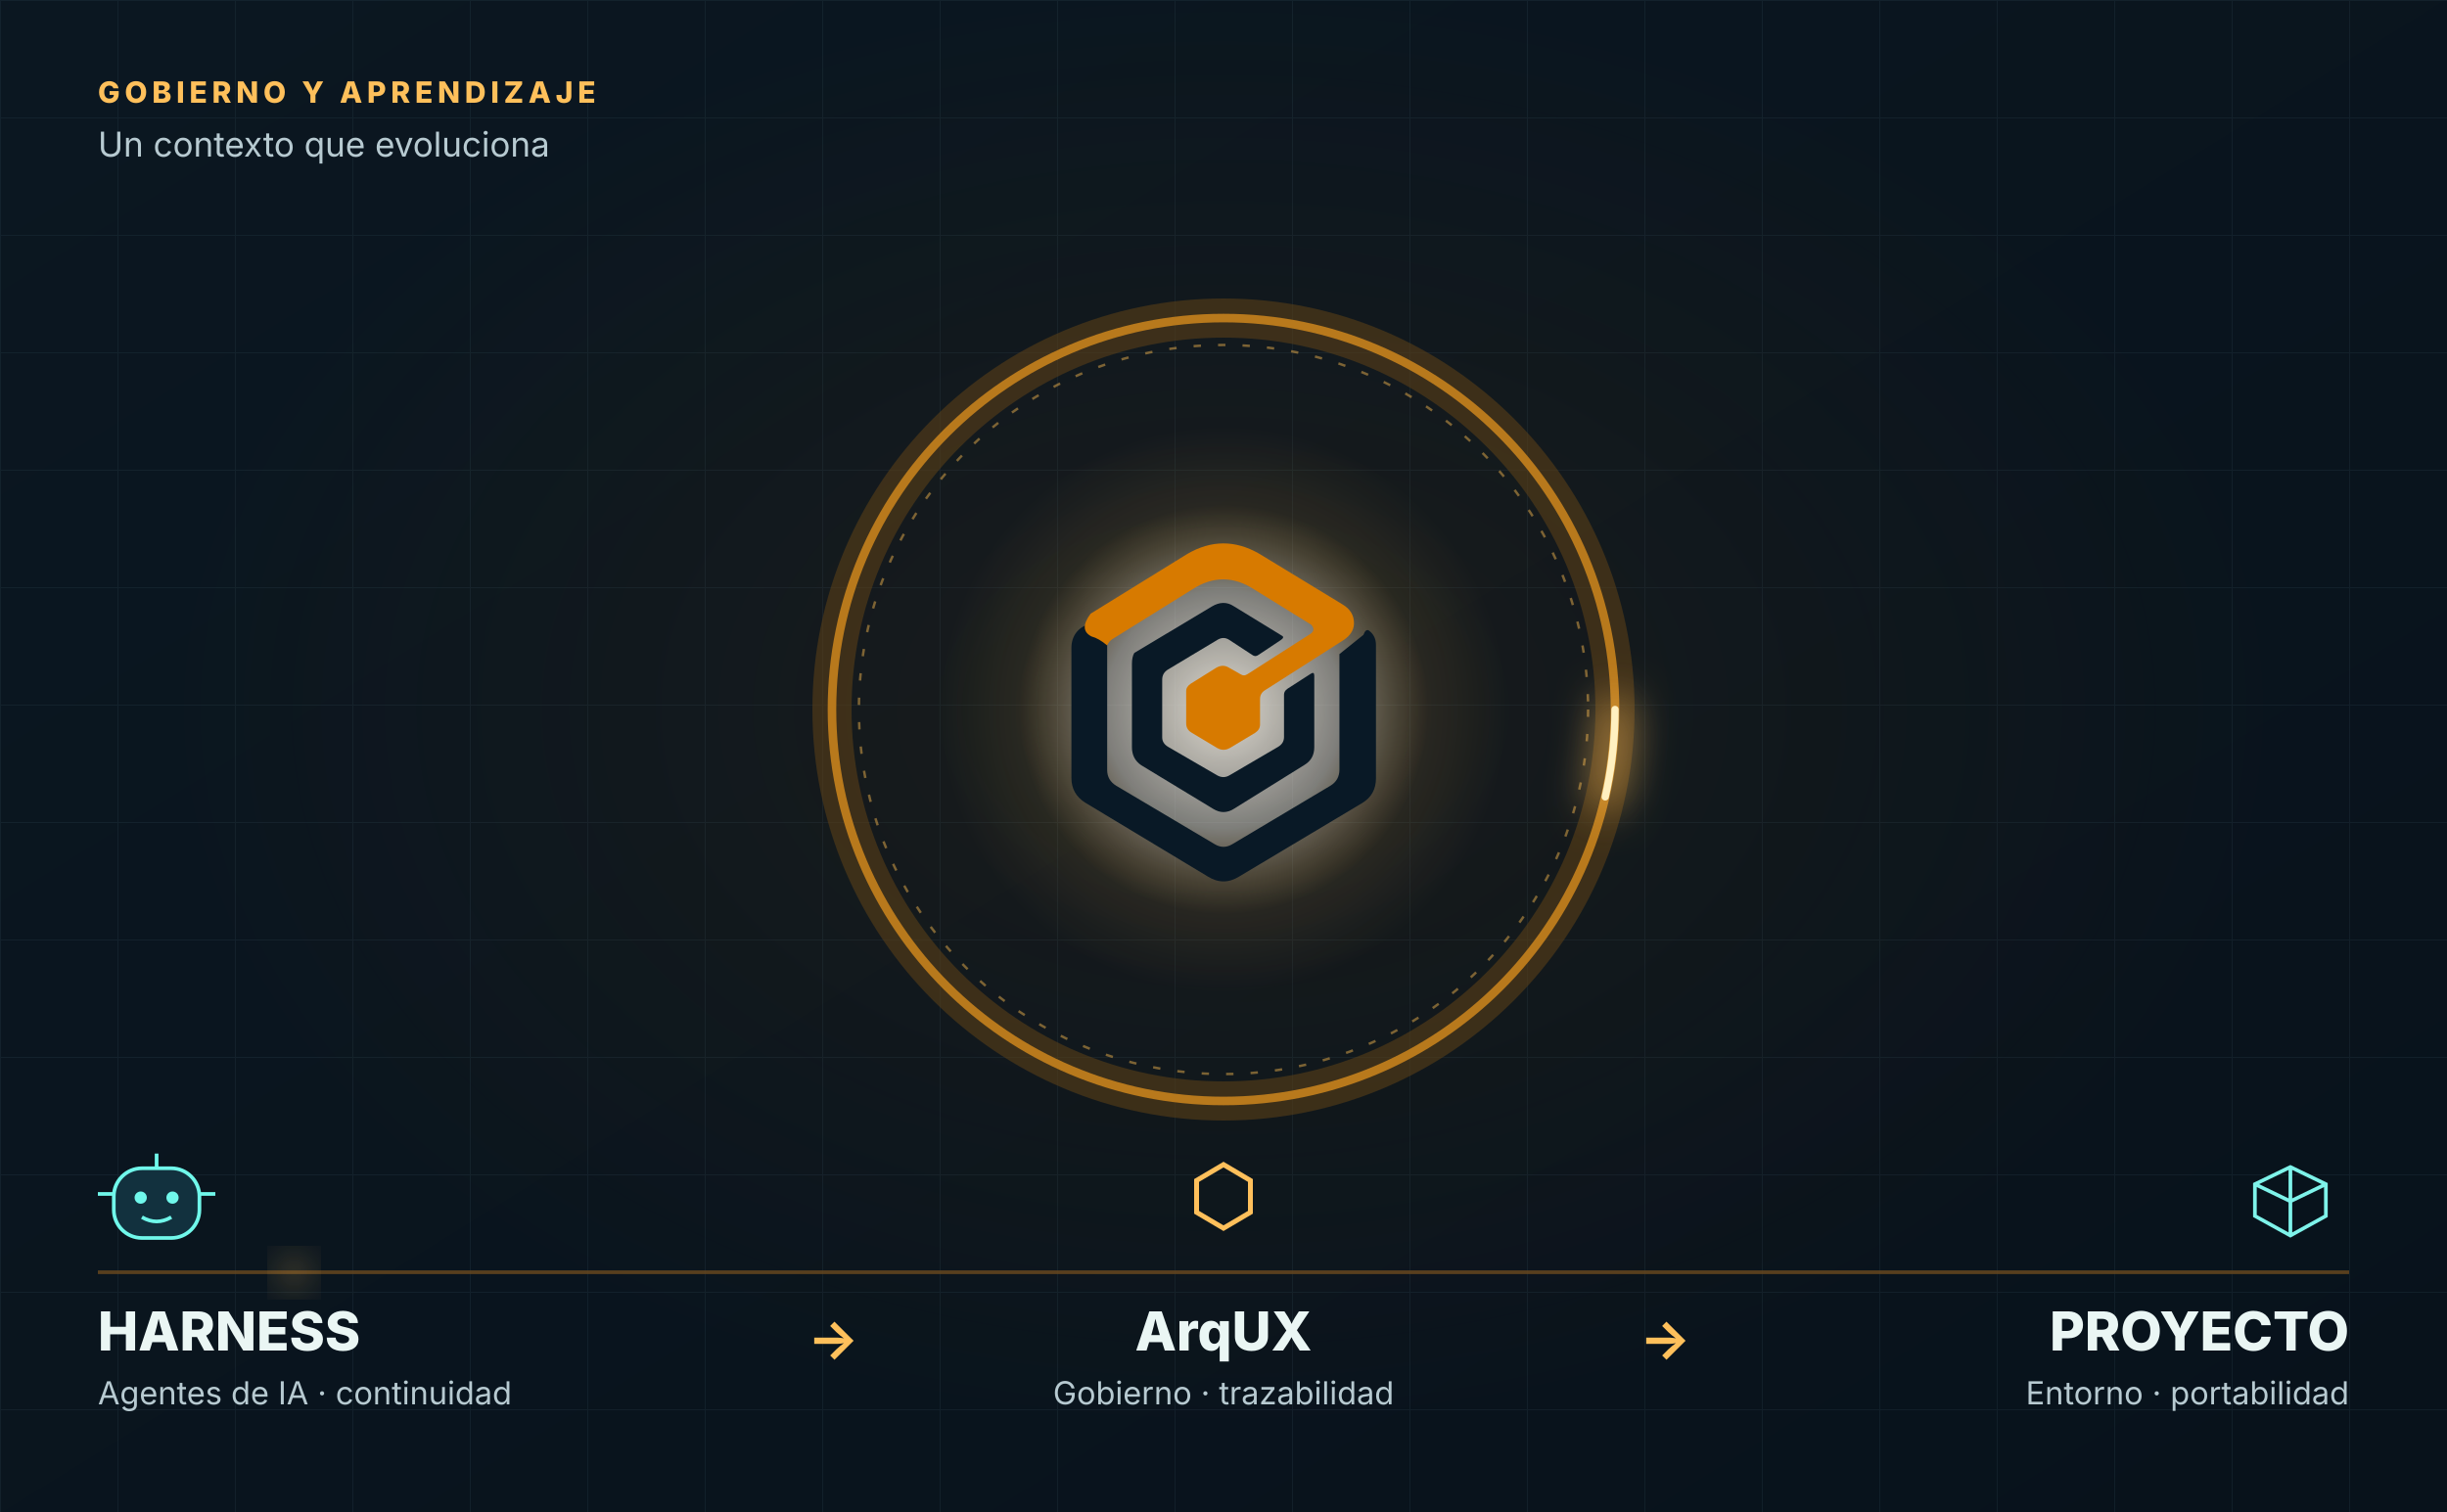
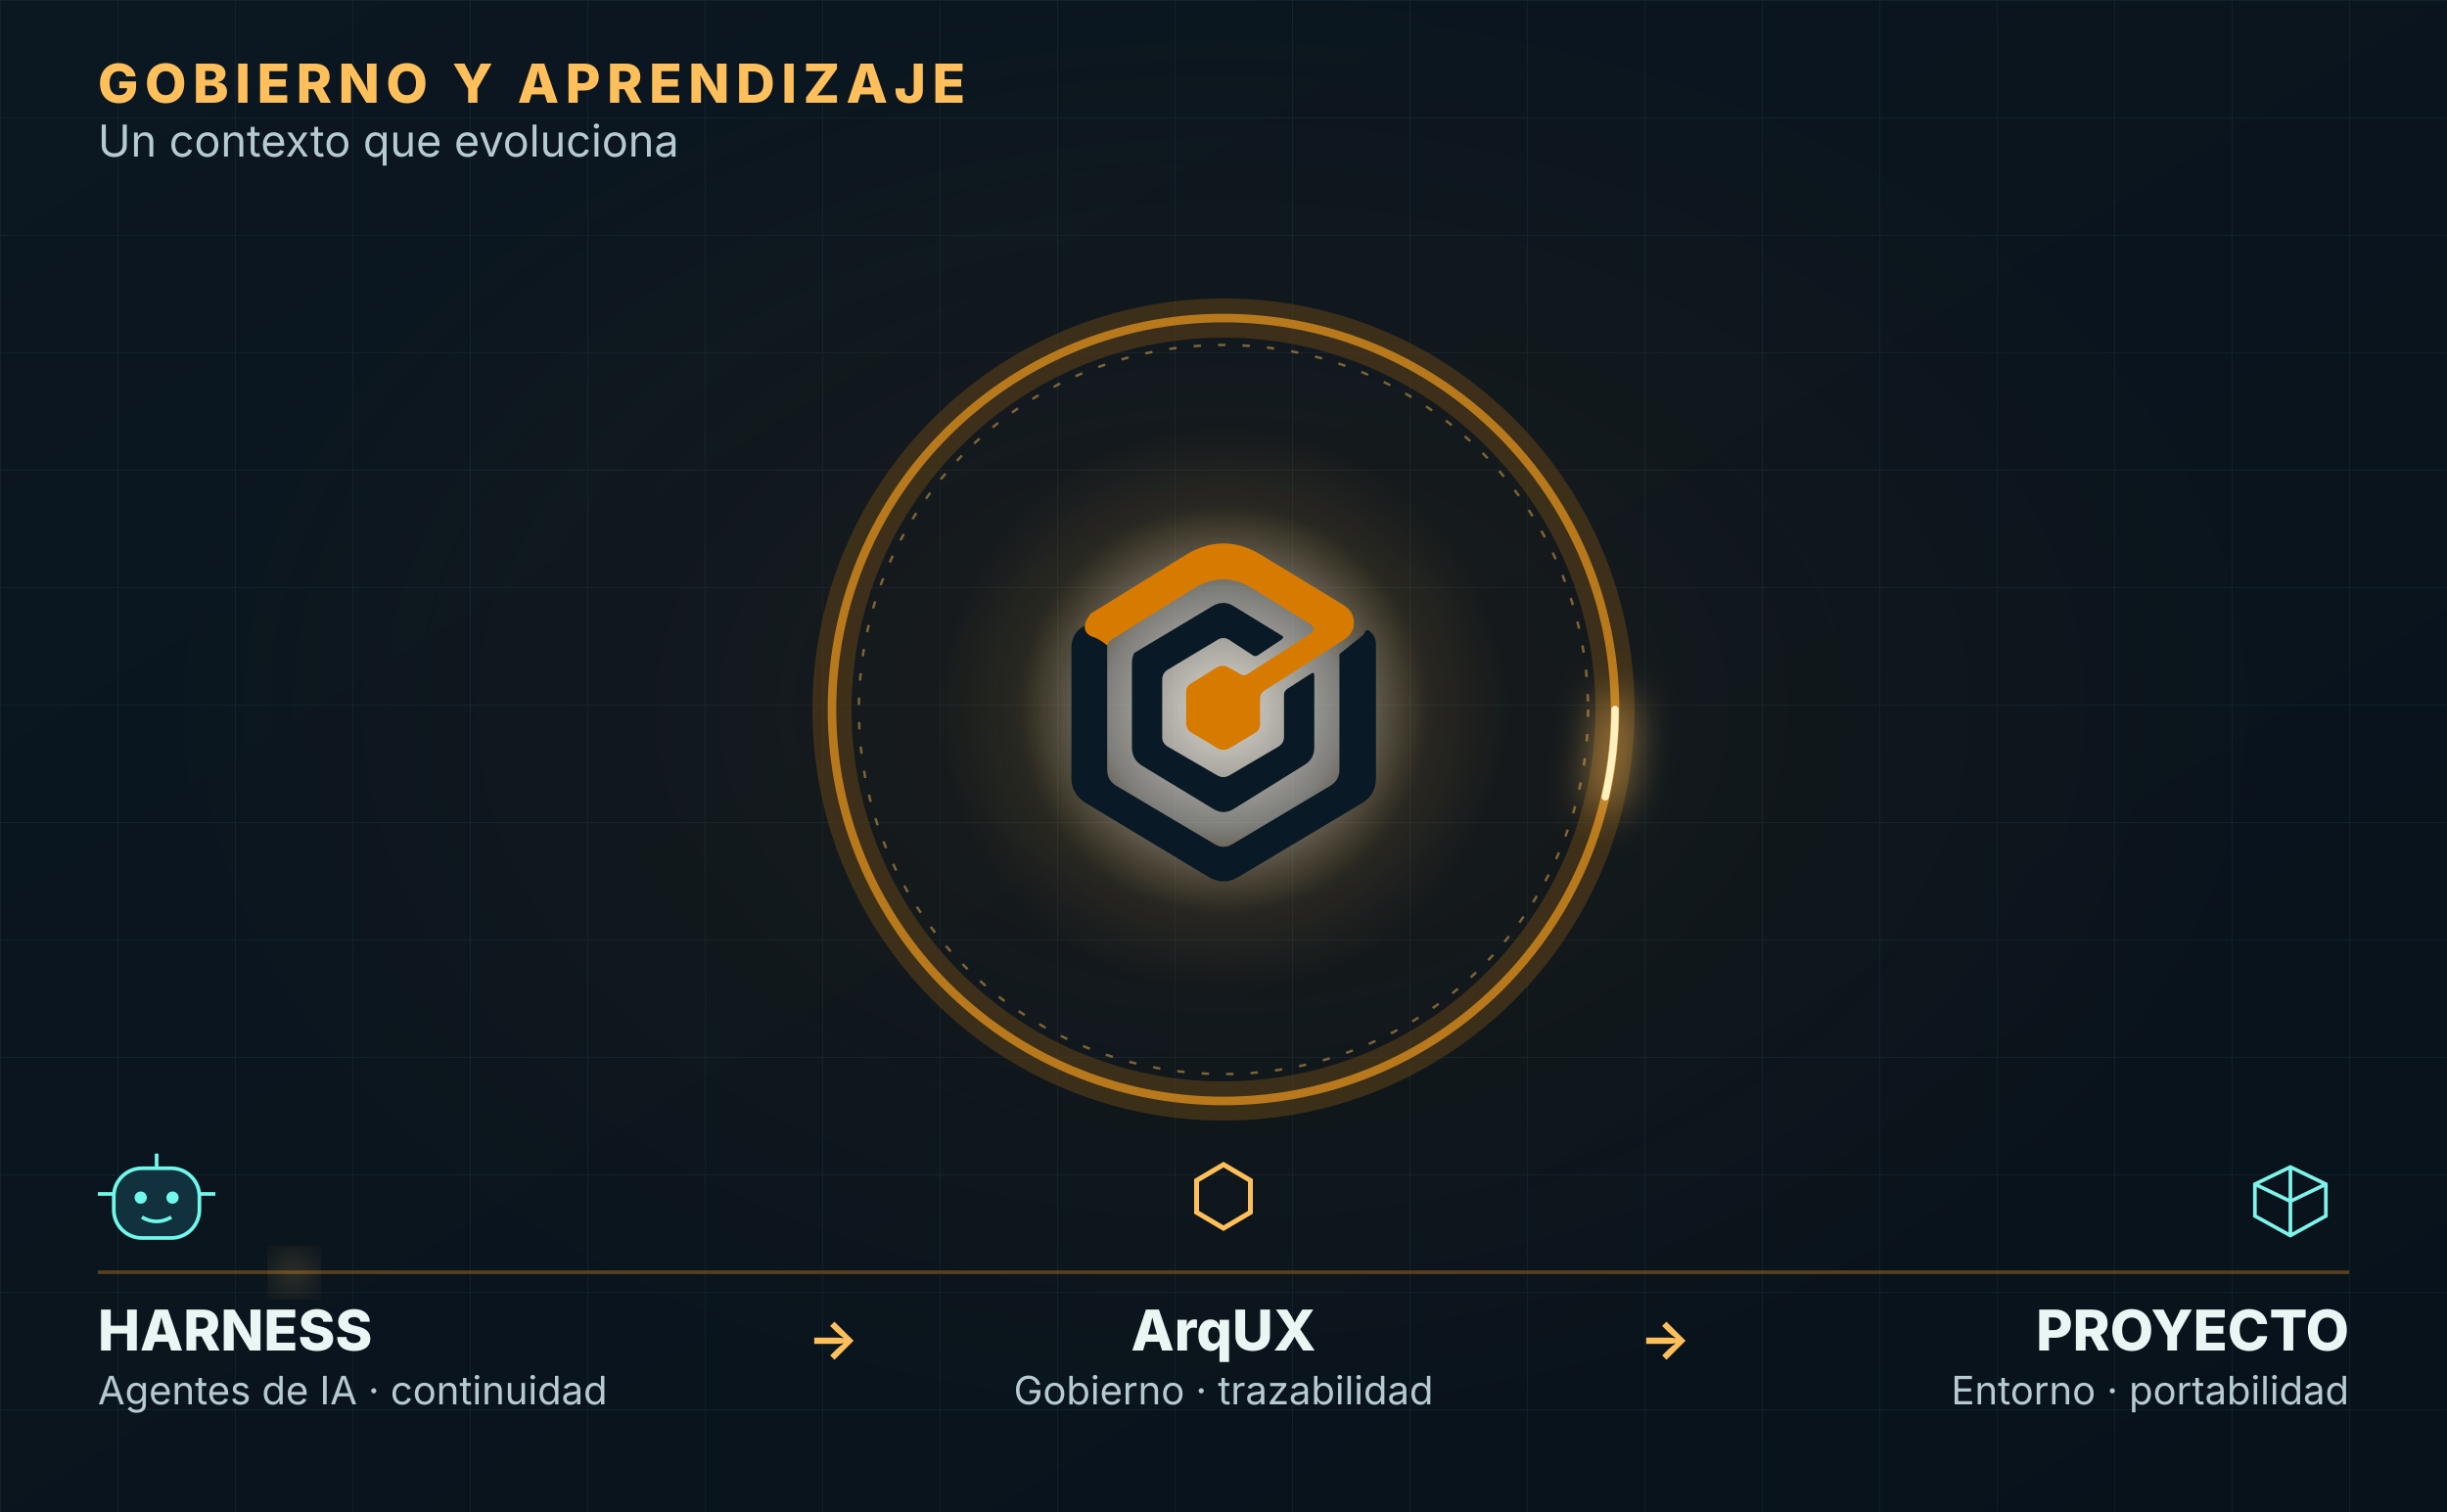
<svg xmlns="http://www.w3.org/2000/svg" viewBox="0 0 1000 618" width="1000" height="618" role="group" aria-labelledby="arqx-title arqx-desc">
  <defs>
    <linearGradient id="bg" x1="0" y1="0" x2="1" y2="1">
      <stop stop-color="#0B1721" />
      <stop offset="1" stop-color="#08121B" />
    </linearGradient>
    <pattern id="grid" width="48" height="48" patternUnits="userSpaceOnUse">
      <path d="M48 0 H0 V48" fill="none" stroke="#2C4653" stroke-width=".8" opacity=".24" />
    </pattern>
    <radialGradient id="ambient">
      <stop stop-color="#5A3A10" stop-opacity=".20" />
      <stop offset="1" stop-color="#5A3A10" stop-opacity="0" />
    </radialGradient>
    <linearGradient id="surface" x1="0" y1="0" x2="0" y2="1">
      <stop stop-color="#17303B" stop-opacity=".95" />
      <stop offset="1" stop-color="#0A1923" stop-opacity=".98" />
    </linearGradient>
    <radialGradient id="core-backlight" cx="50%" cy="50%" r="50%">
      <stop offset="0" stop-color="#F7F2E8" stop-opacity=".88" />
      <stop offset=".42" stop-color="#F7F2E8" stop-opacity=".46" />
      <stop offset=".72" stop-color="#FFC05B" stop-opacity=".08" />
      <stop offset="1" stop-color="#FFC05B" stop-opacity="0" />
    </radialGradient>
    <filter id="glow" x="-70%" y="-70%" width="240%" height="240%">
      <feGaussianBlur stdDeviation="9" />
    </filter>
    <filter id="softglow" x="-100%" y="-100%" width="300%" height="300%">
      <feGaussianBlur stdDeviation="17" />
    </filter>
  </defs>
  <style>
- :root{color-scheme:dark}text{font-family:Inter,'IBM Plex Sans','Segoe UI',Arial,sans-serif;fill:#F3F7F7}.muted{fill:#B7CAD1}.mono{font-family:'IBM Plex Mono',Consolas,monospace}.stage-title{font-size:18px;font-weight:760}.stage-frame{fill:url(#surface);stroke:#427E86;stroke-width:1.5;transition:stroke .35s,filter .35s}.stage-icon{fill:none;stroke:#7EF3EA;stroke-width:3;stroke-linecap:round;stroke-linejoin:round}.arqx-stage{transform-box:fill-box;transform-origin:center;outline:none;cursor:pointer;opacity:0;animation:gov-in .55s ease forwards}
+ :root{color-scheme:dark}text{font-family:Inter,'IBM Plex Sans','Segoe UI',Arial,sans-serif;fill:#F3F7F7}.muted{fill:#B7CAD1}.mono{font-family:'IBM Plex Mono',Consolas,monospace}.stage-title{font-size:20px;font-weight:760}.stage-frame{fill:url(#surface);stroke:#427E86;stroke-width:1.5;transition:stroke .35s,filter .35s}.stage-icon{fill:none;stroke:#7EF3EA;stroke-width:3;stroke-linecap:round;stroke-linejoin:round}.arqx-stage{transform-box:fill-box;transform-origin:center;outline:none;cursor:pointer;opacity:0;animation:gov-in .55s ease forwards}
#arqx-stage-identidad{animation-delay:.78s}#arqx-stage-contrato{animation-delay:.9s}#arqx-stage-contexto{animation-delay:1.02s}#arqx-stage-decision{animation-delay:.84s}#arqx-stage-ejecucion{animation-delay:.96s}#arqx-stage-evidencia{animation-delay:1.08s}
.arqx-stage:focus .stage-frame,.arqx-stage:hover .stage-frame{stroke:#FFE4A2;filter:url(#glow)}.arqx-stage:focus .stage-title,.arqx-stage:hover .stage-title{fill:#FFE6A8}.arqx-stage:focus-visible{outline:3px solid #FFB547;outline-offset:6px}
.orbit-dash{transform-origin:500px 290px;animation:orbit 18s linear infinite}.arqx-stage .pulse{opacity:0;animation:stage-glow 18s linear infinite}#arqx-stage-ejecucion .pulse{animation-delay:0s}#arqx-stage-evidencia .pulse{animation-delay:1.405s}#arqx-stage-contexto .pulse{animation-delay:7.595s}#arqx-stage-contrato .pulse{animation-delay:9s}#arqx-stage-identidad .pulse{animation-delay:10.405s}#arqx-stage-decision .pulse{animation-delay:16.595s}
- .rail-title{font-size:22px;font-weight:780;fill:#EAF6F4}.rail-icon{pointer-events:none}.triad-flow{animation:triad-flow 9s linear infinite}@keyframes triad-flow{0%{transform:translateX(0);opacity:0}8%,88%{opacity:1}100%{transform:translateX(760px);opacity:0}}.rail-sub{font-size:13px;fill:#B7CAD1}.rail-arrow{font-size:22px;fill:#FFC05B;font-weight:700}
+ .rail-title{font-size:23px;font-weight:780;fill:#EAF6F4}.rail-icon{pointer-events:none}.triad-flow{animation:triad-flow 9s linear infinite}@keyframes triad-flow{0%{transform:translateX(0);opacity:0}8%,88%{opacity:1}100%{transform:translateX(760px);opacity:0}}.rail-sub{font-size:16px;fill:#B7CAD1}.rail-arrow{font-size:22px;fill:#FFC05B;font-weight:700}

- #lift-layer{pointer-events:none}.lift-card{opacity:0;visibility:hidden;pointer-events:none}.lift-inner{transform-box:fill-box;transform-origin:center;transform:scale(.84) translateY(10px);opacity:0;transition:opacity .16s ease,transform .22s cubic-bezier(.2,.7,.2,1),visibility .16s}.lift-card.is-on{opacity:1;visibility:visible}.lift-card.is-on .lift-inner{opacity:1;transform:scale(1) translateY(-6px)}.lift-frame{fill:#0E2630;stroke:#FFC05B;stroke-width:2;filter:drop-shadow(0 18px 24px rgba(0,0,0,.55))}.lift-title{font-size:18px;font-weight:780;fill:#FFE4A2}.lift-desc{font-size:13.5px;fill:#D7E5E7}.lift-card .stage-icon{fill:none;stroke:#7EF3EA;stroke-width:3;stroke-linecap:round;stroke-linejoin:round}
+ #lift-layer{pointer-events:none}.lift-card{opacity:0;visibility:hidden;pointer-events:none}.lift-inner{transform-box:fill-box;transform-origin:center;transform:scale(.84) translateY(10px);opacity:0;transition:opacity .16s ease,transform .22s cubic-bezier(.2,.7,.2,1),visibility .16s}.lift-card.is-on{opacity:1;visibility:visible}.lift-card.is-on .lift-inner{opacity:1;transform:scale(1) translateY(-6px)}.lift-frame{fill:#0E2630;stroke:#FFC05B;stroke-width:2;filter:drop-shadow(0 18px 24px rgba(0,0,0,.55))}.lift-title{font-size:20px;font-weight:780;fill:#FFE4A2}.lift-desc{font-size:14.2px;fill:#D7E5E7}.lift-card .stage-icon{fill:none;stroke:#7EF3EA;stroke-width:3;stroke-linecap:round;stroke-linejoin:round}

- .map-kicker{font-size:12px;font-weight:760;letter-spacing:.16em;fill:#FFC05B}.map-sub{font-size:14px;fill:#B7CAD1}.triad-node{cursor:pointer;outline:none}.triad-hit{fill:transparent;pointer-events:all}.triad-node:hover .rail-title,.triad-node:focus .rail-title{fill:#FFE4A2}.triad-node:hover .rail-icon,.triad-node:focus .rail-icon{filter:url(#glow)}.triad-node:focus-visible .triad-hit{stroke:#FFB547;stroke-width:2}.triad-detail{opacity:0;visibility:hidden;pointer-events:none}#triad-lift-layer{pointer-events:none}.triad-inner{transform-box:fill-box;transform-origin:center;transform:scale(.88) translateY(10px);opacity:0;transition:opacity .16s ease,transform .22s cubic-bezier(.2,.7,.2,1),visibility .16s}.triad-detail.is-on{opacity:1;visibility:visible}.triad-detail.is-on .triad-inner{opacity:1;transform:scale(1) translateY(-6px)}.triad-frame{fill:#0E2630;stroke:#FFC05B;stroke-width:2;filter:drop-shadow(0 18px 24px rgba(0,0,0,.55))}.triad-title{font-size:17px;font-weight:780;fill:#FFE4A2}.triad-desc{font-size:13px;fill:#D7E5E7}.triad-detail .rail-icon{fill:none;stroke:#7EF3EA;stroke-width:3;stroke-linecap:round;stroke-linejoin:round}
+ .map-kicker{font-size:22px;font-weight:780;letter-spacing:.12em;fill:#FFC05B}.map-sub{font-size:18px;fill:#B7CAD1}.triad-node{cursor:pointer;outline:none}.triad-hit{fill:transparent;pointer-events:all}.triad-node:hover .rail-title,.triad-node:focus .rail-title{fill:#FFE4A2}.triad-node:hover .rail-icon,.triad-node:focus .rail-icon{filter:url(#glow)}.triad-node:focus-visible .triad-hit{stroke:#FFB547;stroke-width:2}.triad-detail{opacity:0;visibility:hidden;pointer-events:none}#triad-lift-layer{pointer-events:none}.triad-inner{transform-box:fill-box;transform-origin:center;transform:scale(.88) translateY(10px);opacity:0;transition:opacity .16s ease,transform .22s cubic-bezier(.2,.7,.2,1),visibility .16s}.triad-detail.is-on{opacity:1;visibility:visible}.triad-detail.is-on .triad-inner{opacity:1;transform:scale(1) translateY(-6px)}.triad-frame{fill:#0E2630;stroke:#FFC05B;stroke-width:2;filter:drop-shadow(0 18px 24px rgba(0,0,0,.55))}.triad-title{font-size:18px;font-weight:780;fill:#FFE4A2}.triad-desc{font-size:14px;fill:#D7E5E7}.triad-detail .rail-icon{fill:none;stroke:#7EF3EA;stroke-width:3;stroke-linecap:round;stroke-linejoin:round}
@keyframes gov-in{from{opacity:0}to{opacity:1}}@keyframes orbit{to{transform:rotate(360deg)}}@keyframes stage-glow{0%,1%,6%,100%{opacity:0}2%,4.5%{opacity:.60}}
@media(prefers-reduced-motion:reduce){.orbit-dash,.arqx-stage .pulse,.arqx-stage{animation:none!important;opacity:1!important}.arqx-stage .pulse{opacity:0!important}.stage-frame{transition:none!important}.lift-inner{transition:none!important}.triad-inner{transition:none!important}.triad-flow{animation:none!important;opacity:0!important}</style>
  <rect width="1000" height="618" fill="url(#bg)" />
  <rect width="1000" height="618" fill="url(#grid)" />
  <ellipse cx="500" cy="290" rx="430" ry="300" fill="url(#ambient)" />
  <g id="map-title">
    <text class="map-kicker" x="40" y="42">GOBIERNO Y APRENDIZAJE</text>
    <text class="map-sub" x="40" y="64">Un contexto que evoluciona</text>
  </g>
  <g id="ecosystem-rail" aria-label="HARNESS to ArqUX to PROYECTO">
    <line x1="40" y1="520" x2="960" y2="520" stroke="#6B4A1E" stroke-width="1.5" opacity=".8" />
    <g class="triad-node" data-triad="harness" data-target="/es/referencia/#workflow" role="link" tabindex="0" aria-label="Harness: continuidad. Abrir el flujo de trabajo." aria-describedby="triad-desc-harness">
      <rect class="triad-hit" x="20" y="468" width="300" height="132" rx="18" fill="transparent" />
      <g class="rail-icon" aria-hidden="true" transform="translate(64 488) scale(.5)" fill="none" stroke="#70F8EB" stroke-width="3">
        <rect x="-35" y="-21" width="70" height="57" rx="23" fill="#12313E" />
        <path d="M0 -33 V-21 M-48 0 H-36 M36 0 H48" />
        <circle cx="-13" cy="3" r="5" fill="#70F8EB" stroke="none" />
        <circle cx="13" cy="3" r="5" fill="#70F8EB" stroke="none" />
        <path d="M-12 19 Q0 26 12 19" />
      </g>
      <text class="rail-title" x="40" y="552">HARNESS</text>
      <text class="rail-sub" x="40" y="574">Agentes de IA · continuidad</text>
    </g>
    <text class="rail-arrow" x="330" y="555">→</text>
    <g class="triad-node" data-triad="arqx" data-target="/es/referencia/#dimensions" role="link" tabindex="0" aria-label="ArqUX: gobierno y trazabilidad. Abrir las dimensiones." aria-describedby="triad-desc-arqx">
      <rect class="triad-hit" x="340" y="468" width="300" height="132" rx="18" fill="transparent" />
      <path d="M500 476 L511 482.5 V495.5 L500 502 L489 495.5 V482.5 Z" fill="none" stroke="#FFC05B" stroke-width="2" aria-hidden="true" />
      <text class="rail-title" x="500" y="552" text-anchor="middle">ArqUX</text>
      <text class="rail-sub" x="500" y="574" text-anchor="middle">Gobierno · trazabilidad</text>
    </g>
    <text class="rail-arrow" x="670" y="555">→</text>
    <g class="triad-node" data-triad="project" data-target="/es/referencia/#artifacts" role="link" tabindex="0" aria-label="Proyecto: portabilidad. Abrir los artefactos." aria-describedby="triad-desc-project">
      <rect class="triad-hit" x="680" y="468" width="300" height="132" rx="18" fill="transparent" />
      <g class="rail-icon" aria-hidden="true" transform="translate(936 488) scale(.5)" fill="none" stroke="#7EF3EA" stroke-width="3">
        <path d="M0 -22 L29 -8 V18 L0 34 L-29 18 V-8 Z M0 -22 V6 M-29 -8 L0 6 L29 -8 M0 6 V34" />
      </g>
      <text class="rail-title" x="960" y="552" text-anchor="end">PROYECTO</text>
      <text class="rail-sub" x="960" y="574" text-anchor="end">Entorno · portabilidad</text>
    </g>
    <g class="triad-flow" aria-hidden="true">
      <circle cx="120" cy="520" r="4.5" fill="#FFC05B" filter="url(#glow)" />
    </g>
  </g>
  <circle cx="500" cy="290" r="160" fill="none" stroke="#5B3F16" stroke-width="16" opacity=".58" />
  <circle cx="500" cy="290" r="160" fill="none" stroke="#B8791C" stroke-width="3.5" />
  <circle cx="500" cy="290" r="149" fill="none" stroke="#E7AE4B" stroke-width="1" stroke-dasharray="3 7" opacity=".50" />
  <g class="orbit-dash" id="arqx-learning-orbit" aria-hidden="true">
    <circle cx="500" cy="290" r="160" fill="none" stroke="#FFC05B" stroke-width="10" stroke-linecap="round" stroke-dasharray="36 970" opacity=".82" filter="url(#glow)" />
    <circle cx="500" cy="290" r="160" fill="none" stroke="#FFF0C0" stroke-width="3" stroke-linecap="round" stroke-dasharray="36 970" />
  </g>
  <g id="arqx-stage-identidad" class="arqx-stage" role="button" tabindex="0" transform="translate(289,180)" data-stage="identidad" aria-label="Identidad: Quién actúa" aria-describedby="desc-identidad">
    <rect class="pulse" x="-104" y="-42" width="208" height="84" rx="24" fill="#FFC05B" filter="url(#glow)" />
    <rect class="stage-frame" x="-95" y="-32" width="190" height="64" rx="18" />
    <g class="stage-icon" transform="translate(-58 0) scale(.5)">
      <rect x="-26" y="-23" width="52" height="46" rx="5" />
      <path d="M-15 -7 a7 7 0 1 0 14 0 a7 7 0 1 0 -14 0 M-20 11 Q-8 0 4 11 M10 -9 H19 M10 0 H19 M10 9 H19" />
    </g>
    <text class="stage-title" x="-30" y="6" text-anchor="start">Identidad</text>
  </g>
  <g id="arqx-stage-contrato" class="arqx-stage" role="button" tabindex="0" transform="translate(245,290)" data-stage="contrato" aria-label="Contrato: Qué puede hacer" aria-describedby="desc-contrato">
    <rect class="pulse" x="-104" y="-42" width="208" height="84" rx="24" fill="#FFC05B" filter="url(#glow)" />
    <rect class="stage-frame" x="-95" y="-32" width="190" height="64" rx="18" />
    <g class="stage-icon" transform="translate(-58 0) scale(.5)">
      <path d="M-20 -26 H9 L22 -13 V25 H-20 Z M9 -26 V-13 H22 M-11 -3 H11 M-11 6 H8 M-10 16 H-2" />
      <circle cx="18" cy="17" r="12" fill="#0C2530" />
      <path d="M12 17 L16 21 L24 12" />
    </g>
    <text class="stage-title" x="-30" y="6" text-anchor="start">Contrato</text>
  </g>
  <g id="arqx-stage-contexto" class="arqx-stage" role="button" tabindex="0" transform="translate(289,400)" data-stage="contexto" aria-label="Contexto: Con qué trabaja" aria-describedby="desc-contexto">
    <rect class="pulse" x="-104" y="-42" width="208" height="84" rx="24" fill="#FFC05B" filter="url(#glow)" />
    <rect class="stage-frame" x="-95" y="-32" width="190" height="64" rx="18" />
    <g class="stage-icon" transform="translate(-58 0) scale(.5)">
      <path d="M0 -25 L29 -10 L0 5 L-29 -10 Z M-29 1 L0 16 L29 1 M-29 13 L0 28 L29 13" />
    </g>
    <text class="stage-title" x="-30" y="6" text-anchor="start">Contexto</text>
  </g>
  <g id="arqx-stage-decision" class="arqx-stage" role="button" tabindex="0" transform="translate(711,180)" data-stage="decision" aria-label="Decisión: Qué se acuerda" aria-describedby="desc-decision">
    <rect class="pulse" x="-104" y="-42" width="208" height="84" rx="24" fill="#FFC05B" filter="url(#glow)" />
    <rect class="stage-frame" x="-95" y="-32" width="190" height="64" rx="18" />
    <g class="stage-icon" transform="translate(-58 0) scale(.5)">
      <circle cx="0" cy="-24" r="5" />
      <circle cx="-24" cy="21" r="5" />
      <circle cx="24" cy="21" r="5" />
      <path d="M0 -19 V-6 L-24 12 M0 -6 L24 12" />
    </g>
    <text class="stage-title" x="-30" y="6" text-anchor="start">Decisión</text>
  </g>
  <g id="arqx-stage-ejecucion" class="arqx-stage" role="button" tabindex="0" transform="translate(755,290)" data-stage="ejecucion" aria-label="Ejecución: Cómo se realiza" aria-describedby="desc-ejecucion">
    <rect class="pulse" x="-104" y="-42" width="208" height="84" rx="24" fill="#FFC05B" filter="url(#glow)" />
    <rect class="stage-frame" x="-95" y="-32" width="190" height="64" rx="18" />
    <g class="stage-icon" transform="translate(-58 0) scale(.5)">
      <circle cx="0" cy="0" r="15" />
      <path d="M-5 -28 H5 L8 -20 L17 -15 L25 -18 L31 -8 L25 -1 L25 8 L31 16 L24 25 L15 22 L7 27 L5 34 H-5 L-8 26 L-17 21 L-25 24 L-31 15 L-25 8 L-25 -1 L-31 -9 L-25 -18 L-16 -15 L-8 -20 Z" transform="scale(.86)" />
    </g>
    <text class="stage-title" x="-30" y="6" text-anchor="start">Ejecución</text>
  </g>
  <g id="arqx-stage-evidencia" class="arqx-stage" role="button" tabindex="0" transform="translate(711,400)" data-stage="evidencia" aria-label="Evidencia: Qué se comprueba" aria-describedby="desc-evidencia">
    <rect class="pulse" x="-104" y="-42" width="208" height="84" rx="24" fill="#FFC05B" filter="url(#glow)" />
    <rect class="stage-frame" x="-95" y="-32" width="190" height="64" rx="18" />
    <g class="stage-icon" transform="translate(-58 0) scale(.5)">
      <path d="M-19 -26 H9 L22 -13 V26 H-19 Z M9 -26 V-13 H22 M-10 -5 H9 M-10 4 H4" />
      <circle cx="15" cy="16" r="12" fill="#0D2731" />
      <path d="M8 16 L13 21 L22 11" />
    </g>
    <text class="stage-title" x="-30" y="6" text-anchor="start">Evidencia</text>
  </g>
  <g id="arqx-core">
    <ellipse cx="500" cy="290" rx="116" ry="116" fill="url(#core-backlight)" />
    <g transform="translate(500 290) scale(0.1606) translate(-768 -496)">
      <path d="M 425,279 C 398,287 381,309 381,339 L 381,670 Q 381,711 416,733 L 728,921 Q 768,946 808,921 L 1121,734 Q 1156,713 1156,671 L 1156,332 Q 1156,308 1138,295 Q 1130,290 1124,306 L 1063,355 L 1063,649 Q 1063,676 1040,690 L 790,839 Q 768,852 746,839 L 495,690 Q 472,676 472,650 L 472,326 Z" fill="#091926" />
      <path d="M 541,352 L 738,234 Q 768,216 794,233 L 918,309 Q 923,313 914,319 L 857,357 Q 849,363 841,357 L 783,319 Q 768,309 752,319 L 627,394 Q 612,403 612,420 L 612,567 Q 612,582 627,591 L 751,663 Q 768,673 784,663 L 907,591 Q 922,582 922,566 L 922,458 Q 922,449 931,443 L 990,405 Q 999,399 999,410 L 999,592 Q 999,622 974,637 L 794,749 Q 768,765 742,749 L 559,638 Q 535,622 535,592 L 535,380 Q 535,362 541,352 Z" fill="#091926" />
      <path d="M 430,252 L 676,100 Q 767,47 858,99 L 1070,228 Q 1101,246 1100,278 Q 1099,302 1074,319 L 875,446 Q 861,454 861,469 L 861,534 Q 861,547 849,555 L 784,594 Q 768,603 752,594 L 687,555 Q 673,547 673,531 L 673,449 Q 673,438 685,430 L 749,390 Q 766,380 781,389 L 811,406 Q 820,412 829,406 L 990,303 Q 1003,293 991,280 L 847,191 Q 768,139 689,190 L 485,317 Q 476,323 472,333 Q 451,315 432,310 Q 399,293 430,252 Z" fill="#D77A00" />
    </g>
  </g>
  <g id="lift-layer" aria-hidden="true" pointer-events="none">
    <g class="lift-card" data-stage="identidad" transform="translate(289,180)" aria-hidden="true">
      <g class="lift-inner">
        <rect class="lift-frame" x="-160" y="-60" width="320" height="120" rx="24" />
        <g class="stage-icon" transform="translate(-120 -14) scale(.55)">
          <rect x="-26" y="-23" width="52" height="46" rx="5" />
          <path d="M-15 -7 a7 7 0 1 0 14 0 a7 7 0 1 0 -14 0 M-20 11 Q-8 0 4 11 M10 -9 H19 M10 0 H19 M10 9 H19" />
        </g>
        <text class="lift-title" x="-84" y="-6">Identidad</text>
        <text class="lift-desc" x="-84" y="20">
          <tspan x="-84" dy="0">Quién actúa: agente, rol y permisos</tspan>
          <tspan x="-84" dy="18">con los que trabaja.</tspan>
        </text>
      </g>
    </g>
    <g class="lift-card" data-stage="contrato" transform="translate(245,290)" aria-hidden="true">
      <g class="lift-inner">
        <rect class="lift-frame" x="-160" y="-60" width="320" height="120" rx="24" />
        <g class="stage-icon" transform="translate(-120 -14) scale(.55)">
          <path d="M-20 -26 H9 L22 -13 V25 H-20 Z M9 -26 V-13 H22 M-11 -3 H11 M-11 6 H8 M-10 16 H-2" />
          <circle cx="18" cy="17" r="12" fill="#0C2530" />
          <path d="M12 17 L16 21 L24 12" />
        </g>
        <text class="lift-title" x="-84" y="-6">Contrato</text>
        <text class="lift-desc" x="-84" y="20">
          <tspan x="-84" dy="0">Qué puede hacer: alcance, límites</tspan>
          <tspan x="-84" dy="18">y reglas que acepta.</tspan>
        </text>
      </g>
    </g>
    <g class="lift-card" data-stage="contexto" transform="translate(289,400)" aria-hidden="true">
      <g class="lift-inner">
        <rect class="lift-frame" x="-160" y="-60" width="320" height="120" rx="24" />
        <g class="stage-icon" transform="translate(-120 -14) scale(.55)">
          <path d="M0 -25 L29 -10 L0 5 L-29 -10 Z M-29 1 L0 16 L29 1 M-29 13 L0 28 L29 13" />
        </g>
        <text class="lift-title" x="-84" y="-6">Contexto</text>
        <text class="lift-desc" x="-84" y="20">
          <tspan x="-84" dy="0">Con qué trabaja: proyecto, archivos</tspan>
          <tspan x="-84" dy="18">y decisiones previas.</tspan>
        </text>
      </g>
    </g>
    <g class="lift-card" data-stage="decision" transform="translate(711,180)" aria-hidden="true">
      <g class="lift-inner">
        <rect class="lift-frame" x="-160" y="-60" width="320" height="120" rx="24" />
        <g class="stage-icon" transform="translate(-120 -14) scale(.55)">
          <circle cx="0" cy="-24" r="5" />
          <circle cx="-24" cy="21" r="5" />
          <circle cx="24" cy="21" r="5" />
          <path d="M0 -19 V-6 L-24 12 M0 -6 L24 12" />
        </g>
        <text class="lift-title" x="-84" y="-6">Decisión</text>
        <text class="lift-desc" x="-84" y="20">
          <tspan x="-84" dy="0">Qué se acuerda: criterio elegido</tspan>
          <tspan x="-84" dy="18">y alternativas descartadas.</tspan>
        </text>
      </g>
    </g>
    <g class="lift-card" data-stage="ejecucion" transform="translate(755,290)" aria-hidden="true">
      <g class="lift-inner">
        <rect class="lift-frame" x="-160" y="-60" width="320" height="120" rx="24" />
        <g class="stage-icon" transform="translate(-120 -14) scale(.55)">
          <circle cx="0" cy="0" r="15" />
          <path d="M-5 -28 H5 L8 -20 L17 -15 L25 -18 L31 -8 L25 -1 L25 8 L31 16 L24 25 L15 22 L7 27 L5 34 H-5 L-8 26 L-17 21 L-25 24 L-31 15 L-25 8 L-25 -1 L-31 -9 L-25 -18 L-16 -15 L-8 -20 Z" transform="scale(.86)" />
        </g>
        <text class="lift-title" x="-84" y="-6">Ejecución</text>
        <text class="lift-desc" x="-84" y="20">
          <tspan x="-84" dy="0">Cómo se realiza: tareas, orden</tspan>
          <tspan x="-84" dy="18">y estado.</tspan>
        </text>
      </g>
    </g>
    <g class="lift-card" data-stage="evidencia" transform="translate(711,400)" aria-hidden="true">
      <g class="lift-inner">
        <rect class="lift-frame" x="-160" y="-60" width="320" height="120" rx="24" />
        <g class="stage-icon" transform="translate(-120 -14) scale(.55)">
          <path d="M-19 -26 H9 L22 -13 V26 H-19 Z M9 -26 V-13 H22 M-10 -5 H9 M-10 4 H4" />
          <circle cx="15" cy="16" r="12" fill="#0D2731" />
          <path d="M8 16 L13 21 L22 11" />
        </g>
        <text class="lift-title" x="-84" y="-6">Evidencia</text>
        <text class="lift-desc" x="-84" y="20">
          <tspan x="-84" dy="0">Qué se comprueba: resultados,</tspan>
          <tspan x="-84" dy="18">pruebas y rastro.</tspan>
        </text>
      </g>
    </g>
  </g>
  <g id="triad-lift-layer" aria-hidden="true" pointer-events="none">
    <g class="triad-detail" data-triad="harness" transform="translate(200,360)" aria-hidden="true">
      <g class="triad-inner">
-         <rect class="triad-frame" x="-190" y="-75" width="380" height="150" rx="24" />
+         <rect class="triad-frame" x="-195" y="-75" width="390" height="150" rx="24" />
        <g class="rail-icon" transform="translate(-155 -35) scale(.5)" fill="none" stroke="#70F8EB" stroke-width="3">
          <rect x="-35" y="-21" width="70" height="57" rx="23" fill="#12313E" />
          <path d="M0 -33 V-21 M-48 0 H-36 M36 0 H48" />
          <circle cx="-13" cy="3" r="5" fill="#70F8EB" stroke="none" />
          <circle cx="13" cy="3" r="5" fill="#70F8EB" stroke="none" />
          <path d="M-12 19 Q0 26 12 19" />
        </g>
        <text class="triad-title" x="-108" y="-42">HARNESS · Continuidad</text>
        <text class="triad-desc" x="-108" y="-16">
          <tspan x="-108" dy="0">Agentes de IA que ejecutan, orquestan</tspan>
          <tspan x="-108" dy="18">y extienden el trabajo. El contexto</tspan>
          <tspan x="-108" dy="18">sobrevive: no empiezas de cero.</tspan>
        </text>
      </g>
    </g>
    <g class="triad-detail" data-triad="arqx" transform="translate(500,350)" aria-hidden="true">
      <g class="triad-inner">
-         <rect class="triad-frame" x="-190" y="-75" width="380" height="150" rx="24" />
+         <rect class="triad-frame" x="-195" y="-75" width="390" height="150" rx="24" />
        <path d="M-150 -50 L-139 -44 V-32 L-150 -26 L-161 -32 V-44 Z" fill="none" stroke="#FFC05B" stroke-width="2" />
        <text class="triad-title" x="-108" y="-42">ArqUX · Trazabilidad y evolución</text>
        <text class="triad-desc" x="-108" y="-16">
          <tspan x="-108" dy="0">Seis dimensiones de gobierno: identidad,</tspan>
          <tspan x="-108" dy="18">contrato, contexto, decisión, ejecución</tspan>
          <tspan x="-108" dy="18">y evidencia. El aprendizaje se revisa.</tspan>
        </text>
      </g>
    </g>
    <g class="triad-detail" data-triad="project" transform="translate(800,360)" aria-hidden="true">
      <g class="triad-inner">
-         <rect class="triad-frame" x="-190" y="-75" width="380" height="150" rx="24" />
+         <rect class="triad-frame" x="-195" y="-75" width="390" height="150" rx="24" />
        <g class="rail-icon" transform="translate(-155 -35) scale(.5)" fill="none" stroke="#7EF3EA" stroke-width="3">
          <path d="M0 -22 L29 -8 V18 L0 34 L-29 18 V-8 Z M0 -22 V6 M-29 -8 L0 6 L29 -8 M0 6 V34" />
        </g>
        <text class="triad-title" x="-108" y="-42">PROYECTO · Portabilidad</text>
        <text class="triad-desc" x="-108" y="-16">
          <tspan x="-108" dy="0">Tu entorno real: código, datos y</tspan>
          <tspan x="-108" dy="18">resultados. El contexto puede viajar</tspan>
          <tspan x="-108" dy="18">entre apps compatibles.</tspan>
        </text>
      </g>
    </g>
  </g>
</svg>
